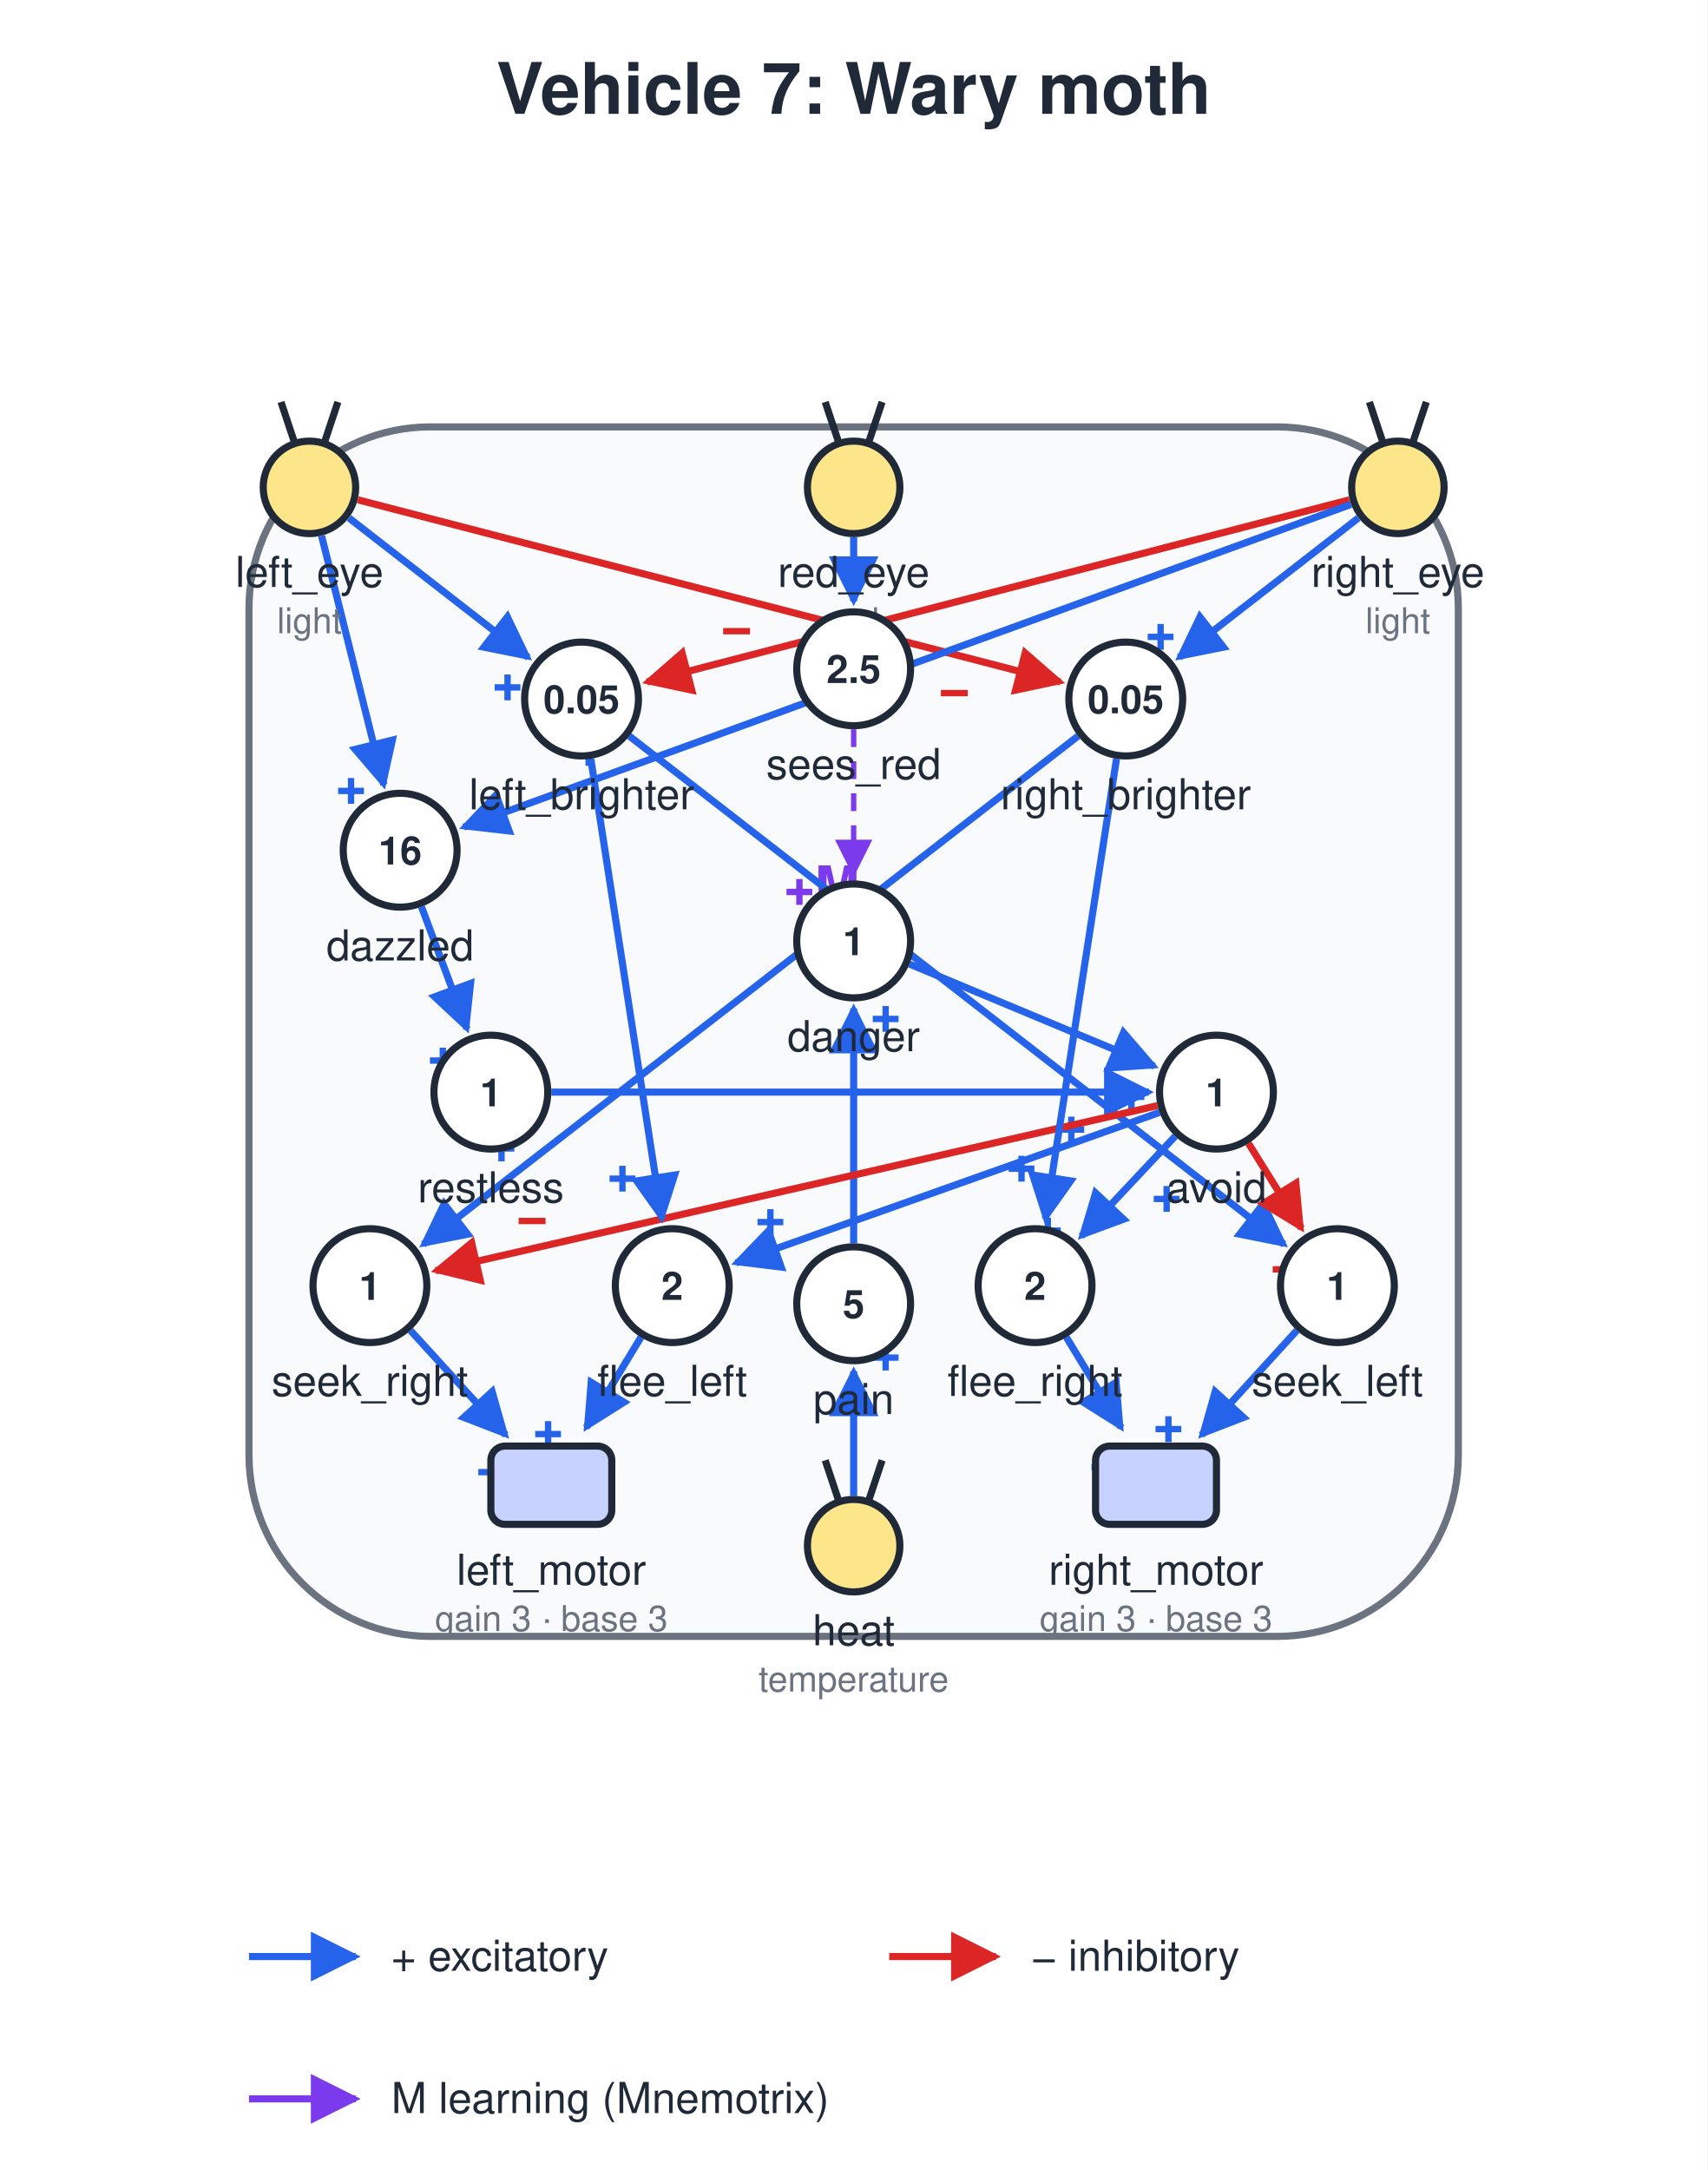
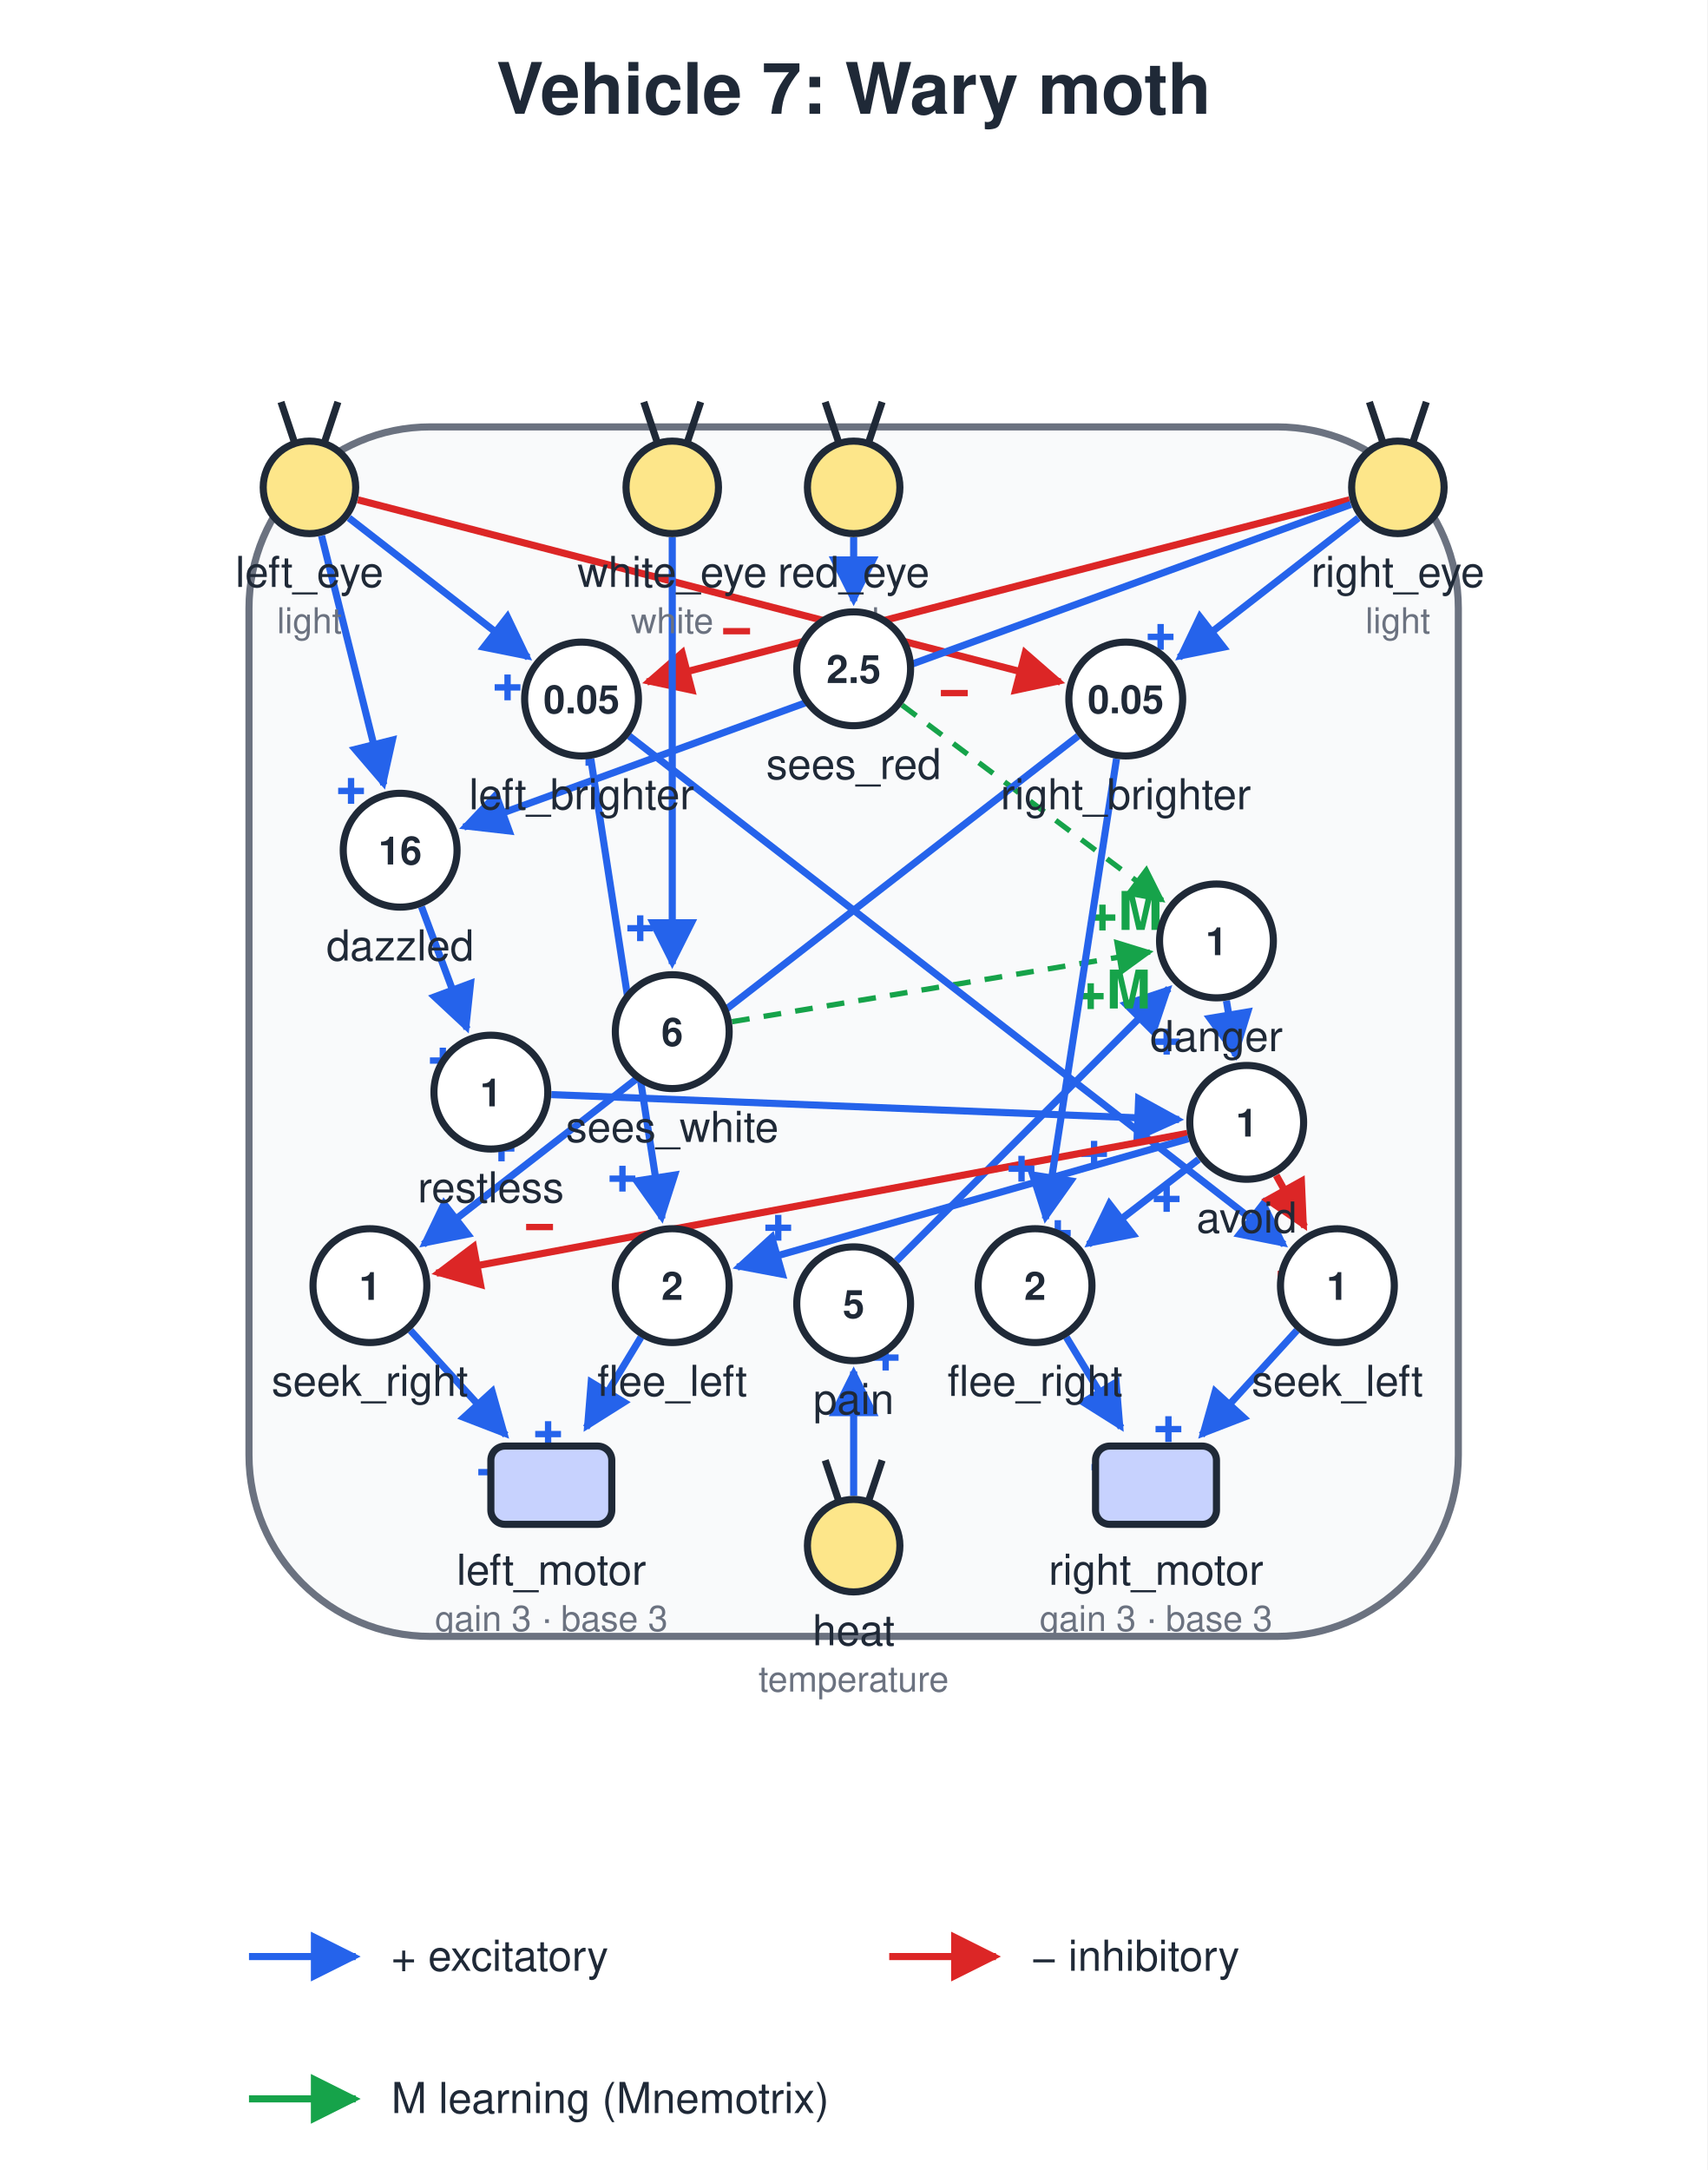
<svg xmlns="http://www.w3.org/2000/svg" width="480" height="610" viewBox="0 0 480 610" font-family="Helvetica, Arial, sans-serif">
  <defs>
    <marker id="arrow-exc" viewBox="0 0 10 10" refX="9" refY="5" markerWidth="7" markerHeight="7" orient="auto-start-reverse">
      <path d="M0,0 L10,5 L0,10 z" fill="#2563eb" />
    </marker>
    <marker id="arrow-inh" viewBox="0 0 10 10" refX="9" refY="5" markerWidth="7" markerHeight="7" orient="auto-start-reverse">
      <path d="M0,0 L10,5 L0,10 z" fill="#dc2626" />
    </marker>
    <marker id="arrow-off" viewBox="0 0 10 10" refX="9" refY="5" markerWidth="7" markerHeight="7" orient="auto-start-reverse">
      <path d="M0,0 L10,5 L0,10 z" fill="#9ca3af" />
    </marker>
    <marker id="arrow-learn" viewBox="0 0 10 10" refX="9" refY="5" markerWidth="7" markerHeight="7" orient="auto-start-reverse">
-       <path d="M0,0 L10,5 L0,10 z" fill="#7c3aed" />
+       <path d="M0,0 L10,5 L0,10 z" fill="#16a34a" />
    </marker>
  </defs>
  <rect width="480" height="610" fill="white" />
  <text x="240.0" y="32" text-anchor="middle" font-size="20" font-weight="bold" fill="#1f2937">Vehicle 7: Wary moth</text>
  <rect x="70" y="120" width="340" height="340" rx="51" fill="#f9fafb" stroke="#6b7280" stroke-width="2" />
  <line x1="98.1" y1="145.6" x2="148.5" y2="184.8" stroke="#2563eb" stroke-width="2" marker-end="url(#arrow-exc)" />
  <text x="142.7" y="196.7" text-anchor="middle" font-size="15" font-weight="bold" fill="#2563eb">+</text>
  <line x1="379.4" y1="140.5" x2="181.9" y2="191.7" stroke="#dc2626" stroke-width="2" marker-end="url(#arrow-inh)" />
  <text x="207.1" y="180.9" text-anchor="middle" font-size="15" font-weight="bold" fill="#dc2626">−</text>
  <line x1="381.9" y1="145.6" x2="331.5" y2="184.8" stroke="#2563eb" stroke-width="2" marker-end="url(#arrow-exc)" />
  <text x="326.3" y="182.5" text-anchor="middle" font-size="15" font-weight="bold" fill="#2563eb">+</text>
  <line x1="100.6" y1="140.5" x2="298.1" y2="191.7" stroke="#dc2626" stroke-width="2" marker-end="url(#arrow-inh)" />
  <text x="268.3" y="198.3" text-anchor="middle" font-size="15" font-weight="bold" fill="#dc2626">−</text>
  <line x1="240.0" y1="151.0" x2="240.0" y2="169.0" stroke="#2563eb" stroke-width="2" marker-end="url(#arrow-exc)" />
  <text x="231.0" y="182.8" text-anchor="middle" font-size="15" font-weight="bold" fill="#2563eb">+</text>
+   <line x1="189.0" y1="151.0" x2="189.0" y2="271.0" stroke="#2563eb" stroke-width="2" marker-end="url(#arrow-exc)" />
+   <text x="180.0" y="264.4" text-anchor="middle" font-size="15" font-weight="bold" fill="#2563eb">+</text>
  <line x1="240.0" y1="420.5" x2="240.0" y2="385.5" stroke="#2563eb" stroke-width="2" marker-end="url(#arrow-exc)" />
  <text x="249.0" y="385.1" text-anchor="middle" font-size="15" font-weight="bold" fill="#2563eb">+</text>
-   <line x1="240.0" y1="349.5" x2="240.0" y2="283.5" stroke="#2563eb" stroke-width="2" marker-end="url(#arrow-exc)" />
-   <text x="249.0" y="289.9" text-anchor="middle" font-size="15" font-weight="bold" fill="#2563eb">+</text>
-   <line x1="240.0" y1="205.0" x2="240.0" y2="245.5" stroke="#7c3aed" stroke-width="1.5" stroke-dasharray="5,4" marker-end="url(#arrow-learn)" />
-   <text x="231.0" y="254.2" text-anchor="middle" font-size="15" font-weight="bold" fill="#7c3aed">+M</text>
+   <line x1="252.0" y1="354.5" x2="328.6" y2="277.9" stroke="#2563eb" stroke-width="2" marker-end="url(#arrow-exc)" />
+   <text x="328.0" y="296.3" text-anchor="middle" font-size="15" font-weight="bold" fill="#2563eb">+</text>
+   <line x1="253.6" y1="198.2" x2="326.8" y2="253.1" stroke="#16a34a" stroke-width="1.5" stroke-dasharray="5,4" marker-end="url(#arrow-learn)" />
+   <text x="316.2" y="261.4" text-anchor="middle" font-size="15" font-weight="bold" fill="#16a34a">+M</text>
+   <line x1="205.8" y1="287.2" x2="323.3" y2="267.6" stroke="#16a34a" stroke-width="1.5" stroke-dasharray="5,4" marker-end="url(#arrow-learn)" />
+   <text x="312.9" y="283.5" text-anchor="middle" font-size="15" font-weight="bold" fill="#16a34a">+M</text>
  <line x1="90.4" y1="150.6" x2="107.9" y2="220.6" stroke="#2563eb" stroke-width="2" marker-end="url(#arrow-exc)" />
  <text x="98.7" y="225.8" text-anchor="middle" font-size="15" font-weight="bold" fill="#2563eb">+</text>
  <line x1="379.8" y1="141.8" x2="130.4" y2="232.5" stroke="#2563eb" stroke-width="2" marker-end="url(#arrow-exc)" />
  <text x="165.5" y="215.1" text-anchor="middle" font-size="15" font-weight="bold" fill="#2563eb">+</text>
  <line x1="118.5" y1="254.9" x2="131.3" y2="289.2" stroke="#2563eb" stroke-width="2" marker-end="url(#arrow-exc)" />
  <text x="124.5" y="301.6" text-anchor="middle" font-size="15" font-weight="bold" fill="#2563eb">+</text>
-   <line x1="255.7" y1="271.0" x2="324.5" y2="299.7" stroke="#2563eb" stroke-width="2" marker-end="url(#arrow-exc)" />
-   <text x="318.1" y="311.8" text-anchor="middle" font-size="15" font-weight="bold" fill="#2563eb">+</text>
-   <line x1="155.0" y1="307.0" x2="323.0" y2="307.0" stroke="#2563eb" stroke-width="2" marker-end="url(#arrow-exc)" />
-   <text x="301.2" y="321.0" text-anchor="middle" font-size="15" font-weight="bold" fill="#2563eb">+</text>
+   <line x1="344.8" y1="281.3" x2="347.4" y2="296.8" stroke="#2563eb" stroke-width="2" marker-end="url(#arrow-exc)" />
+   <text x="339.9" y="311.8" text-anchor="middle" font-size="15" font-weight="bold" fill="#2563eb">+</text>
+   <line x1="155.0" y1="307.7" x2="331.5" y2="314.7" stroke="#2563eb" stroke-width="2" marker-end="url(#arrow-exc)" />
+   <text x="307.6" y="327.8" text-anchor="middle" font-size="15" font-weight="bold" fill="#2563eb">+</text>
  <line x1="176.9" y1="206.9" x2="361.0" y2="349.8" stroke="#2563eb" stroke-width="2" marker-end="url(#arrow-exc)" />
  <text x="328.0" y="340.5" text-anchor="middle" font-size="15" font-weight="bold" fill="#2563eb">+</text>
-   <line x1="351.0" y1="321.4" x2="365.9" y2="345.3" stroke="#dc2626" stroke-width="2" marker-end="url(#arrow-inh)" />
-   <text x="361.6" y="360.3" text-anchor="middle" font-size="15" font-weight="bold" fill="#dc2626">−</text>
+   <line x1="358.8" y1="330.4" x2="366.8" y2="344.8" stroke="#dc2626" stroke-width="2" marker-end="url(#arrow-inh)" />
+   <text x="363.0" y="361.6" text-anchor="middle" font-size="15" font-weight="bold" fill="#dc2626">−</text>
  <line x1="303.1" y1="206.9" x2="119.0" y2="349.8" stroke="#2563eb" stroke-width="2" marker-end="url(#arrow-exc)" />
  <text x="141.0" y="326.3" text-anchor="middle" font-size="15" font-weight="bold" fill="#2563eb">+</text>
-   <line x1="325.4" y1="310.8" x2="122.5" y2="357.2" stroke="#dc2626" stroke-width="2" marker-end="url(#arrow-inh)" />
-   <text x="149.6" y="346.7" text-anchor="middle" font-size="15" font-weight="bold" fill="#dc2626">−</text>
+   <line x1="333.8" y1="318.6" x2="122.7" y2="357.9" stroke="#dc2626" stroke-width="2" marker-end="url(#arrow-inh)" />
+   <text x="151.7" y="348.4" text-anchor="middle" font-size="15" font-weight="bold" fill="#dc2626">−</text>
  <line x1="166.1" y1="213.3" x2="186.1" y2="342.6" stroke="#2563eb" stroke-width="2" marker-end="url(#arrow-exc)" />
  <text x="175.0" y="334.8" text-anchor="middle" font-size="15" font-weight="bold" fill="#2563eb">+</text>
-   <line x1="326.0" y1="312.7" x2="206.9" y2="355.0" stroke="#2563eb" stroke-width="2" marker-end="url(#arrow-exc)" />
-   <text x="216.6" y="347.0" text-anchor="middle" font-size="15" font-weight="bold" fill="#2563eb">+</text>
+   <line x1="334.1" y1="320.1" x2="207.3" y2="356.2" stroke="#2563eb" stroke-width="2" marker-end="url(#arrow-exc)" />
+   <text x="218.8" y="348.6" text-anchor="middle" font-size="15" font-weight="bold" fill="#2563eb">+</text>
  <line x1="313.9" y1="213.3" x2="293.9" y2="342.6" stroke="#2563eb" stroke-width="2" marker-end="url(#arrow-exc)" />
  <text x="287.2" y="332.0" text-anchor="middle" font-size="15" font-weight="bold" fill="#2563eb">+</text>
-   <line x1="330.4" y1="319.4" x2="304.0" y2="347.5" stroke="#2563eb" stroke-width="2" marker-end="url(#arrow-exc)" />
-   <text x="294.6" y="349.4" text-anchor="middle" font-size="15" font-weight="bold" fill="#2563eb">+</text>
+   <line x1="337.0" y1="325.9" x2="306.0" y2="349.8" stroke="#2563eb" stroke-width="2" marker-end="url(#arrow-exc)" />
+   <text x="297.4" y="350.1" text-anchor="middle" font-size="15" font-weight="bold" fill="#2563eb">+</text>
  <line x1="115.4" y1="374.0" x2="142.2" y2="403.4" stroke="#2563eb" stroke-width="2" marker-end="url(#arrow-exc)" />
  <text x="138.1" y="417.3" text-anchor="middle" font-size="15" font-weight="bold" fill="#2563eb">+</text>
  <line x1="180.2" y1="375.9" x2="164.8" y2="401.3" stroke="#2563eb" stroke-width="2" marker-end="url(#arrow-exc)" />
  <text x="154.1" y="406.6" text-anchor="middle" font-size="15" font-weight="bold" fill="#2563eb">+</text>
  <line x1="364.6" y1="374.0" x2="337.8" y2="403.4" stroke="#2563eb" stroke-width="2" marker-end="url(#arrow-exc)" />
  <text x="328.5" y="405.2" text-anchor="middle" font-size="15" font-weight="bold" fill="#2563eb">+</text>
  <line x1="299.8" y1="375.9" x2="315.2" y2="401.3" stroke="#2563eb" stroke-width="2" marker-end="url(#arrow-exc)" />
  <text x="310.5" y="415.9" text-anchor="middle" font-size="15" font-weight="bold" fill="#2563eb">+</text>
  <line x1="87.0" y1="137.0" x2="79.0" y2="113.0" stroke="#1f2937" stroke-width="2" />
  <line x1="87.0" y1="137.0" x2="95.0" y2="113.0" stroke="#1f2937" stroke-width="2" />
  <circle cx="87.0" cy="137.0" r="13" fill="#fde68a" stroke="#1f2937" stroke-width="2" />
  <text x="87.0" y="165.0" text-anchor="middle" font-size="12" fill="#1f2937">left_eye</text>
  <text x="87.0" y="178.0" text-anchor="middle" font-size="10" fill="#6b7280">light</text>
  <line x1="393.0" y1="137.0" x2="385.0" y2="113.0" stroke="#1f2937" stroke-width="2" />
  <line x1="393.0" y1="137.0" x2="401.0" y2="113.0" stroke="#1f2937" stroke-width="2" />
  <circle cx="393.0" cy="137.0" r="13" fill="#fde68a" stroke="#1f2937" stroke-width="2" />
  <text x="393.0" y="165.0" text-anchor="middle" font-size="12" fill="#1f2937">right_eye</text>
  <text x="393.0" y="178.0" text-anchor="middle" font-size="10" fill="#6b7280">light</text>
  <line x1="240.0" y1="137.0" x2="232.0" y2="113.0" stroke="#1f2937" stroke-width="2" />
  <line x1="240.0" y1="137.0" x2="248.0" y2="113.0" stroke="#1f2937" stroke-width="2" />
  <circle cx="240.0" cy="137.0" r="13" fill="#fde68a" stroke="#1f2937" stroke-width="2" />
  <text x="240.0" y="165.0" text-anchor="middle" font-size="12" fill="#1f2937">red_eye</text>
  <text x="240.0" y="178.0" text-anchor="middle" font-size="10" fill="#6b7280">red</text>
+   <line x1="189.0" y1="137.0" x2="181.0" y2="113.0" stroke="#1f2937" stroke-width="2" />
+   <line x1="189.0" y1="137.0" x2="197.0" y2="113.0" stroke="#1f2937" stroke-width="2" />
+   <circle cx="189.0" cy="137.0" r="13" fill="#fde68a" stroke="#1f2937" stroke-width="2" />
+   <text x="189.0" y="165.0" text-anchor="middle" font-size="12" fill="#1f2937">white_eye</text>
+   <text x="189.0" y="178.0" text-anchor="middle" font-size="10" fill="#6b7280">white</text>
  <line x1="240.0" y1="434.5" x2="232.0" y2="410.5" stroke="#1f2937" stroke-width="2" />
  <line x1="240.0" y1="434.5" x2="248.0" y2="410.5" stroke="#1f2937" stroke-width="2" />
  <circle cx="240.0" cy="434.5" r="13" fill="#fde68a" stroke="#1f2937" stroke-width="2" />
  <text x="240.0" y="462.5" text-anchor="middle" font-size="12" fill="#1f2937">heat</text>
  <text x="240.0" y="475.5" text-anchor="middle" font-size="10" fill="#6b7280">temperature</text>
  <circle cx="163.5" cy="196.5" r="16" fill="white" stroke="#1f2937" stroke-width="2" />
  <text x="163.5" y="200.5" text-anchor="middle" font-size="11" font-weight="bold" fill="#1f2937">0.05</text>
  <text x="163.5" y="227.5" text-anchor="middle" font-size="12" fill="#1f2937">left_brighter</text>
  <circle cx="316.5" cy="196.5" r="16" fill="white" stroke="#1f2937" stroke-width="2" />
  <text x="316.5" y="200.5" text-anchor="middle" font-size="11" font-weight="bold" fill="#1f2937">0.05</text>
  <text x="316.5" y="227.5" text-anchor="middle" font-size="12" fill="#1f2937">right_brighter</text>
  <circle cx="240.0" cy="188.0" r="16" fill="white" stroke="#1f2937" stroke-width="2" />
  <text x="240.0" y="192.0" text-anchor="middle" font-size="11" font-weight="bold" fill="#1f2937">2.5</text>
  <text x="240.0" y="219.0" text-anchor="middle" font-size="12" fill="#1f2937">sees_red</text>
+   <circle cx="189.0" cy="290.0" r="16" fill="white" stroke="#1f2937" stroke-width="2" />
+   <text x="189.0" y="294.0" text-anchor="middle" font-size="11" font-weight="bold" fill="#1f2937">6</text>
+   <text x="189.0" y="321.0" text-anchor="middle" font-size="12" fill="#1f2937">sees_white</text>
  <circle cx="240.0" cy="366.5" r="16" fill="white" stroke="#1f2937" stroke-width="2" />
  <text x="240.0" y="370.5" text-anchor="middle" font-size="11" font-weight="bold" fill="#1f2937">5</text>
  <text x="240.0" y="397.5" text-anchor="middle" font-size="12" fill="#1f2937">pain</text>
-   <circle cx="240.0" cy="264.5" r="16" fill="white" stroke="#1f2937" stroke-width="2" />
-   <text x="240.0" y="268.5" text-anchor="middle" font-size="11" font-weight="bold" fill="#1f2937">1</text>
-   <text x="240.0" y="295.5" text-anchor="middle" font-size="12" fill="#1f2937">danger</text>
+   <circle cx="342.0" cy="264.5" r="16" fill="white" stroke="#1f2937" stroke-width="2" />
+   <text x="342.0" y="268.5" text-anchor="middle" font-size="11" font-weight="bold" fill="#1f2937">1</text>
+   <text x="342.0" y="295.5" text-anchor="middle" font-size="12" fill="#1f2937">danger</text>
  <circle cx="112.5" cy="239.0" r="16" fill="white" stroke="#1f2937" stroke-width="2" />
  <text x="112.5" y="243.0" text-anchor="middle" font-size="11" font-weight="bold" fill="#1f2937">16</text>
  <text x="112.5" y="270.0" text-anchor="middle" font-size="12" fill="#1f2937">dazzled</text>
  <circle cx="138.0" cy="307.0" r="16" fill="white" stroke="#1f2937" stroke-width="2" />
  <text x="138.0" y="311.0" text-anchor="middle" font-size="11" font-weight="bold" fill="#1f2937">1</text>
  <text x="138.0" y="338.0" text-anchor="middle" font-size="12" fill="#1f2937">restless</text>
-   <circle cx="342.0" cy="307.0" r="16" fill="white" stroke="#1f2937" stroke-width="2" />
-   <text x="342.0" y="311.0" text-anchor="middle" font-size="11" font-weight="bold" fill="#1f2937">1</text>
-   <text x="342.0" y="338.0" text-anchor="middle" font-size="12" fill="#1f2937">avoid</text>
+   <circle cx="350.5" cy="315.5" r="16" fill="white" stroke="#1f2937" stroke-width="2" />
+   <text x="350.5" y="319.5" text-anchor="middle" font-size="11" font-weight="bold" fill="#1f2937">1</text>
+   <text x="350.5" y="346.5" text-anchor="middle" font-size="12" fill="#1f2937">avoid</text>
  <circle cx="376.0" cy="361.4" r="16" fill="white" stroke="#1f2937" stroke-width="2" />
  <text x="376.0" y="365.4" text-anchor="middle" font-size="11" font-weight="bold" fill="#1f2937">1</text>
  <text x="376.0" y="392.4" text-anchor="middle" font-size="12" fill="#1f2937">seek_left</text>
  <circle cx="104.0" cy="361.4" r="16" fill="white" stroke="#1f2937" stroke-width="2" />
  <text x="104.0" y="365.4" text-anchor="middle" font-size="11" font-weight="bold" fill="#1f2937">1</text>
  <text x="104.0" y="392.4" text-anchor="middle" font-size="12" fill="#1f2937">seek_right</text>
  <circle cx="189.0" cy="361.4" r="16" fill="white" stroke="#1f2937" stroke-width="2" />
  <text x="189.0" y="365.4" text-anchor="middle" font-size="11" font-weight="bold" fill="#1f2937">2</text>
  <text x="189.0" y="392.4" text-anchor="middle" font-size="12" fill="#1f2937">flee_left</text>
  <circle cx="291.0" cy="361.4" r="16" fill="white" stroke="#1f2937" stroke-width="2" />
  <text x="291.0" y="365.4" text-anchor="middle" font-size="11" font-weight="bold" fill="#1f2937">2</text>
  <text x="291.0" y="392.4" text-anchor="middle" font-size="12" fill="#1f2937">flee_right</text>
  <rect x="138.0" y="406.5" width="34" height="22" rx="4" fill="#c7d2fe" stroke="#1f2937" stroke-width="2" />
  <text x="155.0" y="445.5" text-anchor="middle" font-size="12" fill="#1f2937">left_motor</text>
  <text x="155.0" y="458.5" text-anchor="middle" font-size="10" fill="#6b7280">gain 3 · base 3</text>
  <rect x="308.0" y="406.5" width="34" height="22" rx="4" fill="#c7d2fe" stroke="#1f2937" stroke-width="2" />
  <text x="325.0" y="445.5" text-anchor="middle" font-size="12" fill="#1f2937">right_motor</text>
  <text x="325.0" y="458.5" text-anchor="middle" font-size="10" fill="#6b7280">gain 3 · base 3</text>
  <line x1="70" y1="550.0" x2="100" y2="550.0" stroke="#2563eb" stroke-width="2" marker-end="url(#arrow-exc)" />
  <text x="110" y="554.0" font-size="12" fill="#1f2937">+ excitatory</text>
  <line x1="250" y1="550.0" x2="280" y2="550.0" stroke="#dc2626" stroke-width="2" marker-end="url(#arrow-inh)" />
  <text x="290" y="554.0" font-size="12" fill="#1f2937">− inhibitory</text>
-   <line x1="70" y1="590.0" x2="100" y2="590.0" stroke="#7c3aed" stroke-width="2" marker-end="url(#arrow-learn)" />
+   <line x1="70" y1="590.0" x2="100" y2="590.0" stroke="#16a34a" stroke-width="2" marker-end="url(#arrow-learn)" />
  <text x="110" y="594.0" font-size="12" fill="#1f2937">M learning (Mnemotrix)</text>
</svg>
